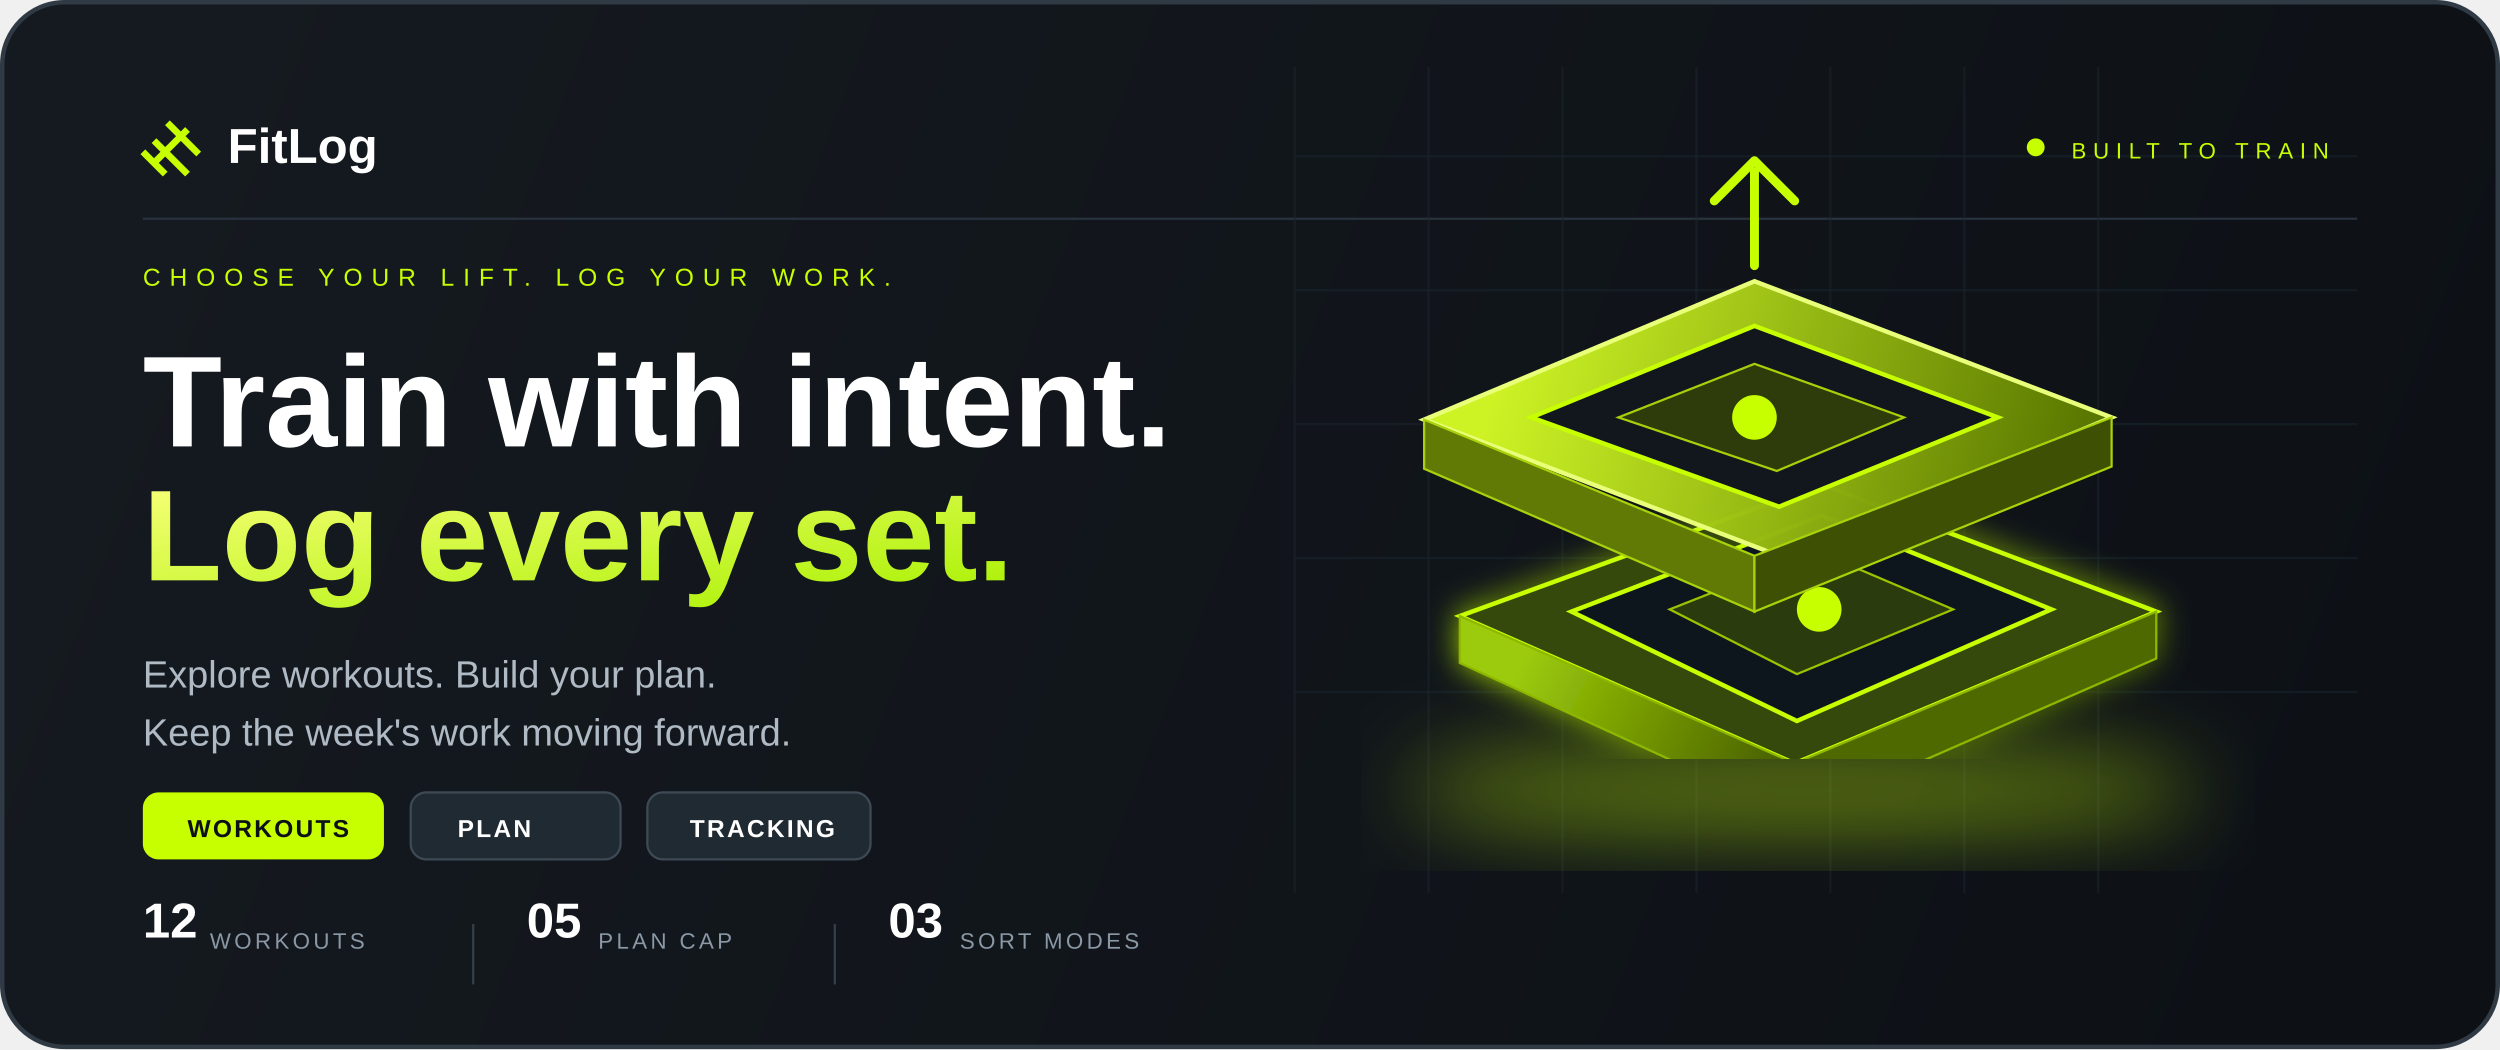
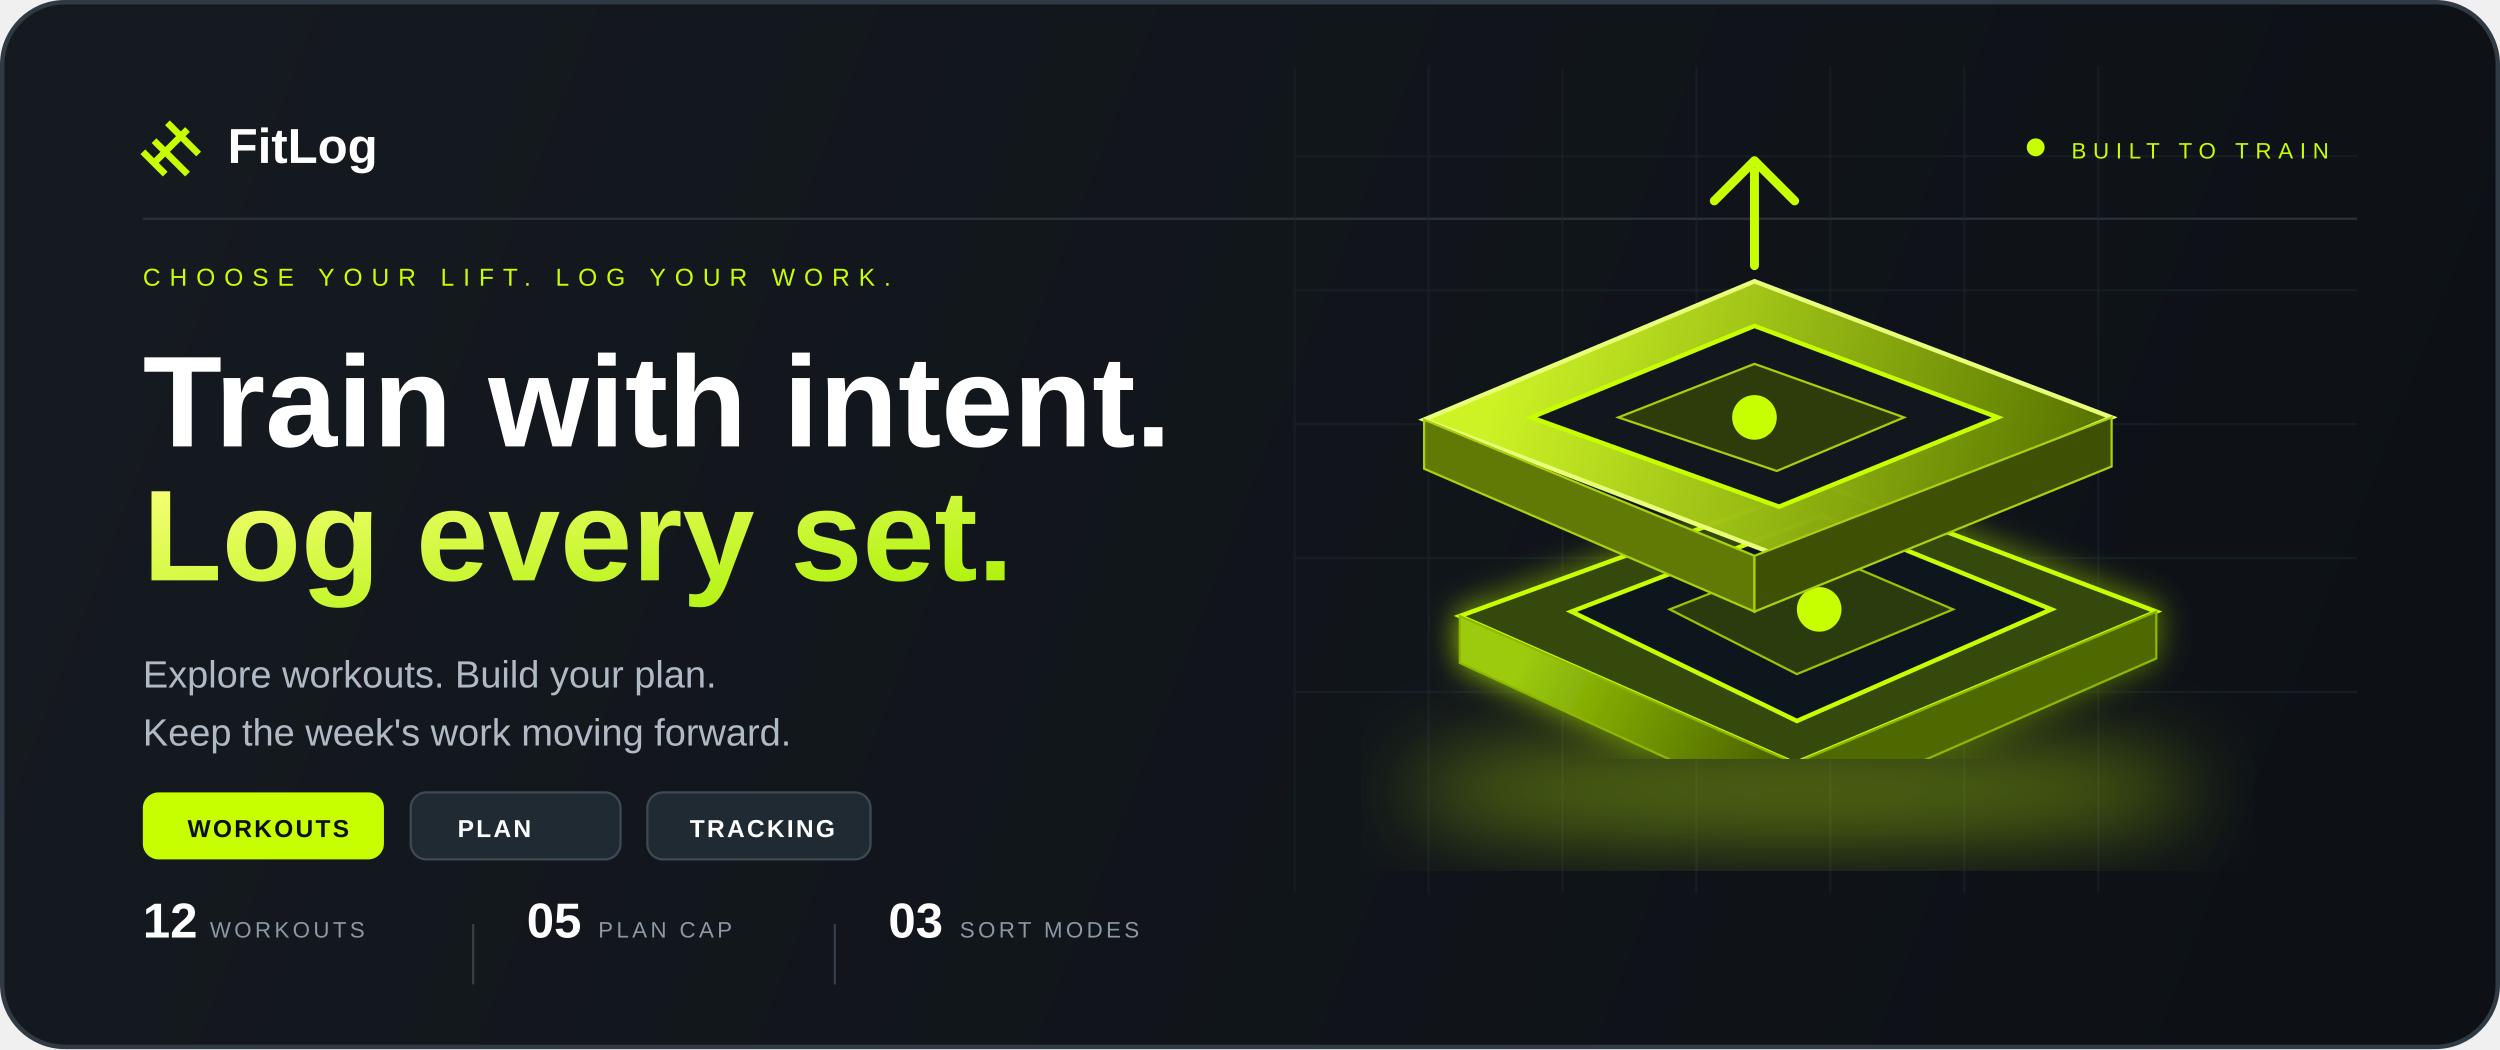
<svg xmlns="http://www.w3.org/2000/svg" width="1120" height="470" viewBox="0 0 1120 470" fill="none">
  <defs>
    <linearGradient id="panel" x1="70" y1="30" x2="1050" y2="410" gradientUnits="userSpaceOnUse">
      <stop stop-color="#151A20" />
      <stop offset="1" stop-color="#0D1116" />
    </linearGradient>
    <linearGradient id="lime" x1="0" y1="0" x2="1" y2="1">
      <stop stop-color="#F4FF72" />
      <stop offset="1" stop-color="#A7F000" />
    </linearGradient>
    <linearGradient id="plateTop" x1="690" y1="100" x2="940" y2="170" gradientUnits="userSpaceOnUse">
      <stop stop-color="#D7FF26" stop-opacity=".95" />
      <stop offset="1" stop-color="#5A7800" />
    </linearGradient>
    <linearGradient id="plateSide" x1="760" y1="140" x2="900" y2="210" gradientUnits="userSpaceOnUse">
      <stop stop-color="#9CCB08" />
      <stop offset="1" stop-color="#334500" />
    </linearGradient>
    <filter id="shadow" x="610" y="90" width="400" height="300" filterUnits="userSpaceOnUse">
      <feGaussianBlur stdDeviation="18" />
    </filter>
    <filter id="glow" x="640" y="60" width="360" height="280" filterUnits="userSpaceOnUse">
      <feGaussianBlur stdDeviation="7" result="blur" />
      <feMerge>
        <feMergeNode in="blur" />
        <feMergeNode in="SourceGraphic" />
      </feMerge>
    </filter>
    <style>
      .float { animation: float 4.5s ease-in-out infinite; transform-origin: 800px 210px; }
      .float2 { animation: float2 5.5s ease-in-out infinite; transform-origin: 800px 210px; }
      .pulse { animation: pulse 2.6s ease-in-out infinite; }
      @keyframes float { 0%,100% { transform: translateY(0) rotate(-2deg); } 50% { transform: translateY(-12px) rotate(2deg); } }
      @keyframes float2 { 0%,100% { transform: translateY(4px) rotate(2deg); } 50% { transform: translateY(-8px) rotate(-2deg); } }
      @keyframes pulse { 0%,100% { opacity: .35; } 50% { opacity: .8; } }
    </style>
  </defs>
  <rect x="1" y="1" width="1118" height="468" rx="28" fill="url(#panel)" stroke="#303A45" stroke-width="2" />
  <path d="M64 98H1056" stroke="#28323D" />
  <path d="M580 30V400M640 30V400M700 30V400M760 30V400M820 30V400M880 30V400M940 30V400" stroke="#1A242D" opacity=".55" />
  <path d="M580 70H1056M580 130H1056M580 190H1056M580 250H1056M580 310H1056" stroke="#1A242D" opacity=".55" />
  <g transform="translate(64 48)">
    <g transform="translate(0 5)" stroke="#C8FF00" stroke-width="3">
      <path d="M5 10L20 25M5 20L20 5M11 2L25 16M0 15L10 25" />
    </g>
    <text x="38" y="25" fill="#FFFFFF" font-family="Arial, sans-serif" font-size="22" font-weight="700">FitLog</text>
    <circle cx="848" cy="18" r="4" fill="#C8FF00" class="pulse" />
    <text x="864" y="23" fill="#C8FF00" font-family="Arial, sans-serif" font-size="10" letter-spacing="3">BUILT TO TRAIN</text>
  </g>
  <g transform="translate(64 128)">
    <text fill="#C8FF00" font-family="Arial, sans-serif" font-size="11" letter-spacing="4">CHOOSE YOUR LIFT. LOG YOUR WORK.</text>
    <text y="72" fill="#FFFFFF" font-family="Arial, sans-serif" font-size="58" font-weight="800">Train with intent.</text>
    <text y="132" fill="url(#lime)" font-family="Arial, sans-serif" font-size="58" font-weight="800">Log every set.</text>
    <text y="180" fill="#B0BAC5" font-family="Arial, sans-serif" font-size="17">Explore workouts. Build your plan.</text>
    <text y="206" fill="#B0BAC5" font-family="Arial, sans-serif" font-size="17">Keep the week's work moving forward.</text>
    <g transform="translate(0 227)">
      <rect width="108" height="30" rx="7" fill="#C8FF00" />
      <text x="20" y="20" fill="#0D1116" font-family="Arial, sans-serif" font-size="11" font-weight="700" letter-spacing="1">WORKOUTS</text>
      <rect x="120" width="94" height="30" rx="7" fill="#202A32" stroke="#3D4A55" />
      <text x="141" y="20" fill="#FFFFFF" font-family="Arial, sans-serif" font-size="11" font-weight="700" letter-spacing="1">PLAN</text>
      <rect x="226" width="100" height="30" rx="7" fill="#202A32" stroke="#3D4A55" />
      <text x="245" y="20" fill="#FFFFFF" font-family="Arial, sans-serif" font-size="11" font-weight="700" letter-spacing="1">TRACKING</text>
    </g>
  </g>
  <g class="pulse" opacity=".35" filter="url(#shadow)">
    <ellipse cx="807" cy="354" rx="178" ry="26" fill="#C8FF00" />
  </g>
  <g class="float2" filter="url(#glow)">
    <path d="M654 276L804 342L966 274L816 217L654 276Z" fill="#364A08" stroke="#C8FF00" stroke-width="2" />
    <path d="M654 276L654 297L804 366L804 342L654 276Z" fill="url(#plateSide)" stroke="#8EB800" />
    <path d="M804 342L966 274L966 295L804 366V342Z" fill="#4E6904" stroke="#8EB800" />
    <path d="M704 274L816 231L919 273L805 323L704 274Z" fill="#11171C" stroke="#C8FF00" stroke-width="2" />
    <path d="M748 273L814 247L875 273L805 302L748 273Z" fill="#2C3B0A" stroke="#9BC400" />
    <circle cx="815" cy="273" r="10" fill="#C8FF00" />
  </g>
  <g class="float">
    <path d="M638 188L786 126L946 187L797 249L638 188Z" fill="url(#plateTop)" stroke="#E9FF79" stroke-width="2" />
    <path d="M638 188L638 210L786 274L786 249L638 188Z" fill="#607A05" stroke="#A9D20B" />
    <path d="M786 249L946 187L946 209L786 274V249Z" fill="#3D5003" stroke="#A9D20B" />
    <path d="M686 187L786 146L895 187L797 227L686 187Z" fill="#11171C" stroke="#C8FF00" stroke-width="2" />
    <path d="M725 187L786 163L853 187L796 211L725 187Z" fill="#2E3B0A" stroke="#A7CF0A" />
    <circle cx="786" cy="187" r="10" fill="#C8FF00" />
    <path d="M786 119V77M768 90L786 72L804 90" stroke="#C8FF00" stroke-width="4" stroke-linecap="round" stroke-linejoin="round" />
  </g>
  <g transform="translate(64 420)">
-     <text fill="#FFFFFF" font-family="Arial, sans-serif" font-size="22" font-weight="700">12</text>
-     <text x="30" y="5" fill="#8B98A5" font-family="Arial, sans-serif" font-size="10" letter-spacing="1.5">WORKOUTS</text>
+     <text y="0" fill="#FFFFFF" font-family="Arial, sans-serif" font-size="22" font-weight="700">12</text>
+     <text x="30" y="0" fill="#8B98A5" font-family="Arial, sans-serif" font-size="10" letter-spacing="1.5">WORKOUTS</text>
    <path d="M148 -6V21" stroke="#34404B" />
-     <text x="172" fill="#FFFFFF" font-family="Arial, sans-serif" font-size="22" font-weight="700">05</text>
-     <text x="204" y="5" fill="#8B98A5" font-family="Arial, sans-serif" font-size="10" letter-spacing="1.5">PLAN CAP</text>
+     <text x="172" y="0" fill="#FFFFFF" font-family="Arial, sans-serif" font-size="22" font-weight="700">05</text>
+     <text x="204" y="0" fill="#8B98A5" font-family="Arial, sans-serif" font-size="10" letter-spacing="1.5">PLAN CAP</text>
    <path d="M310 -6V21" stroke="#34404B" />
-     <text x="334" fill="#FFFFFF" font-family="Arial, sans-serif" font-size="22" font-weight="700">03</text>
-     <text x="366" y="5" fill="#8B98A5" font-family="Arial, sans-serif" font-size="10" letter-spacing="1.5">SORT MODES</text>
+     <text x="334" y="0" fill="#FFFFFF" font-family="Arial, sans-serif" font-size="22" font-weight="700">03</text>
+     <text x="366" y="0" fill="#8B98A5" font-family="Arial, sans-serif" font-size="10" letter-spacing="1.5">SORT MODES</text>
  </g>
</svg>
